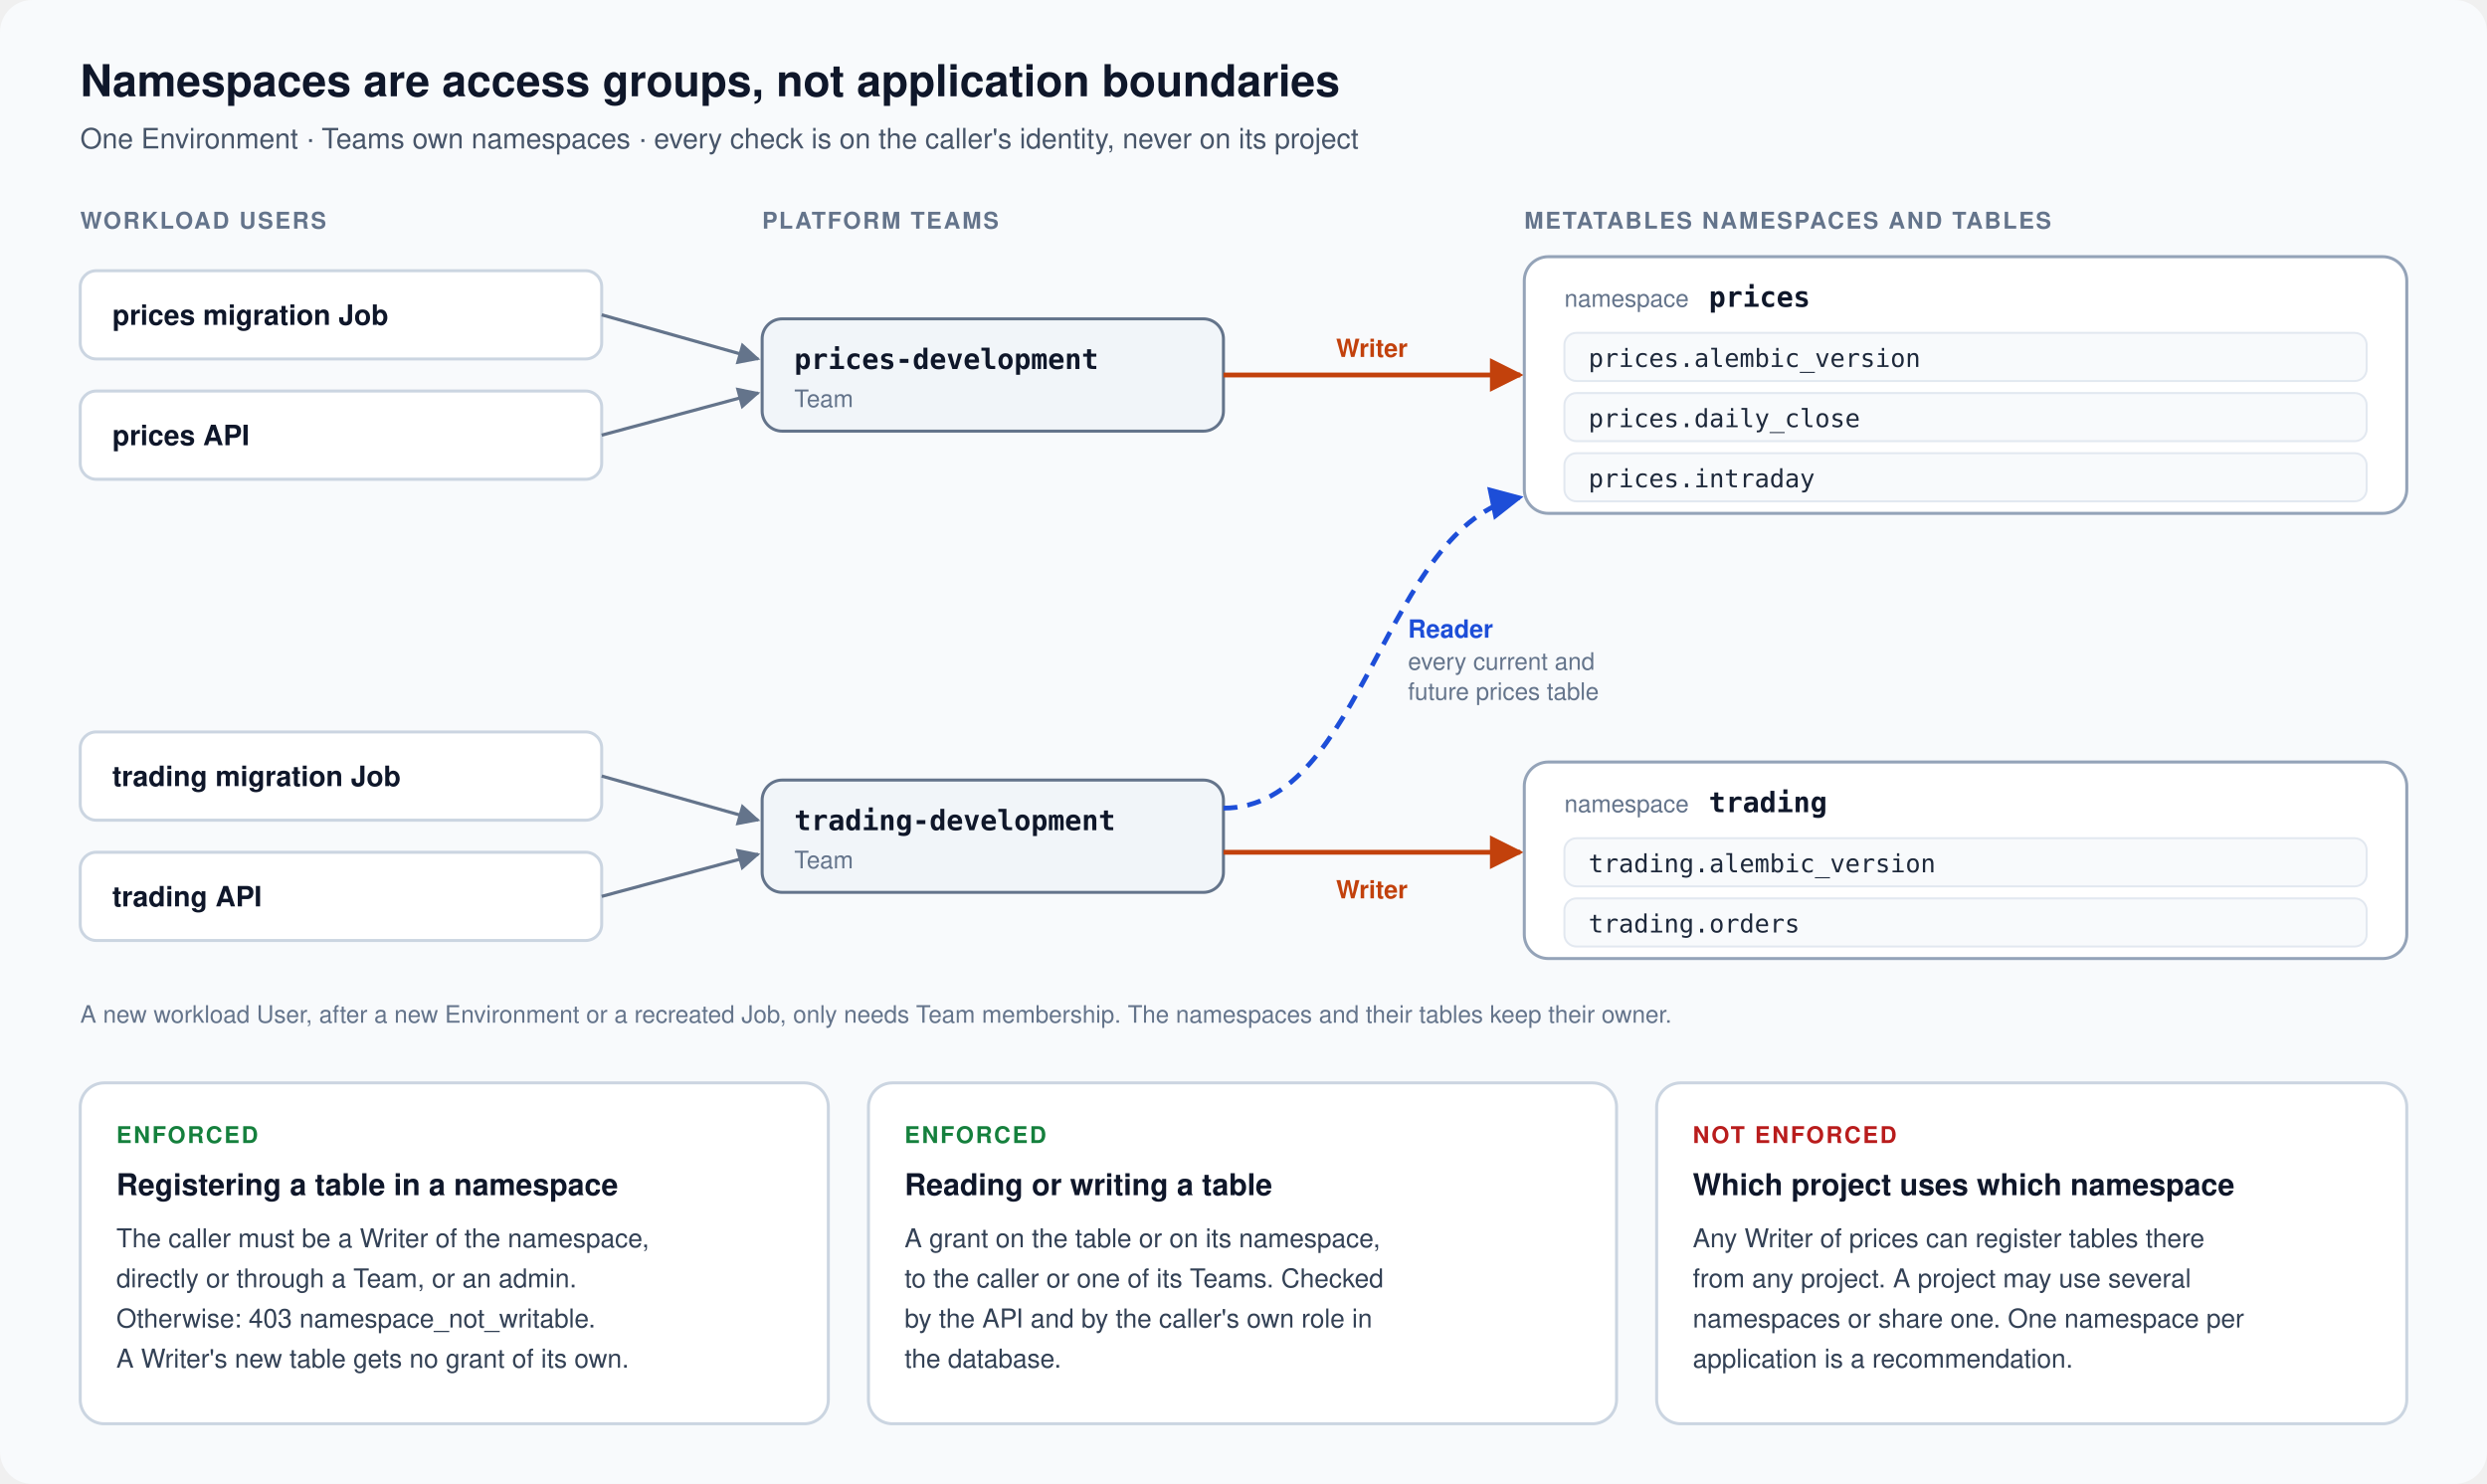
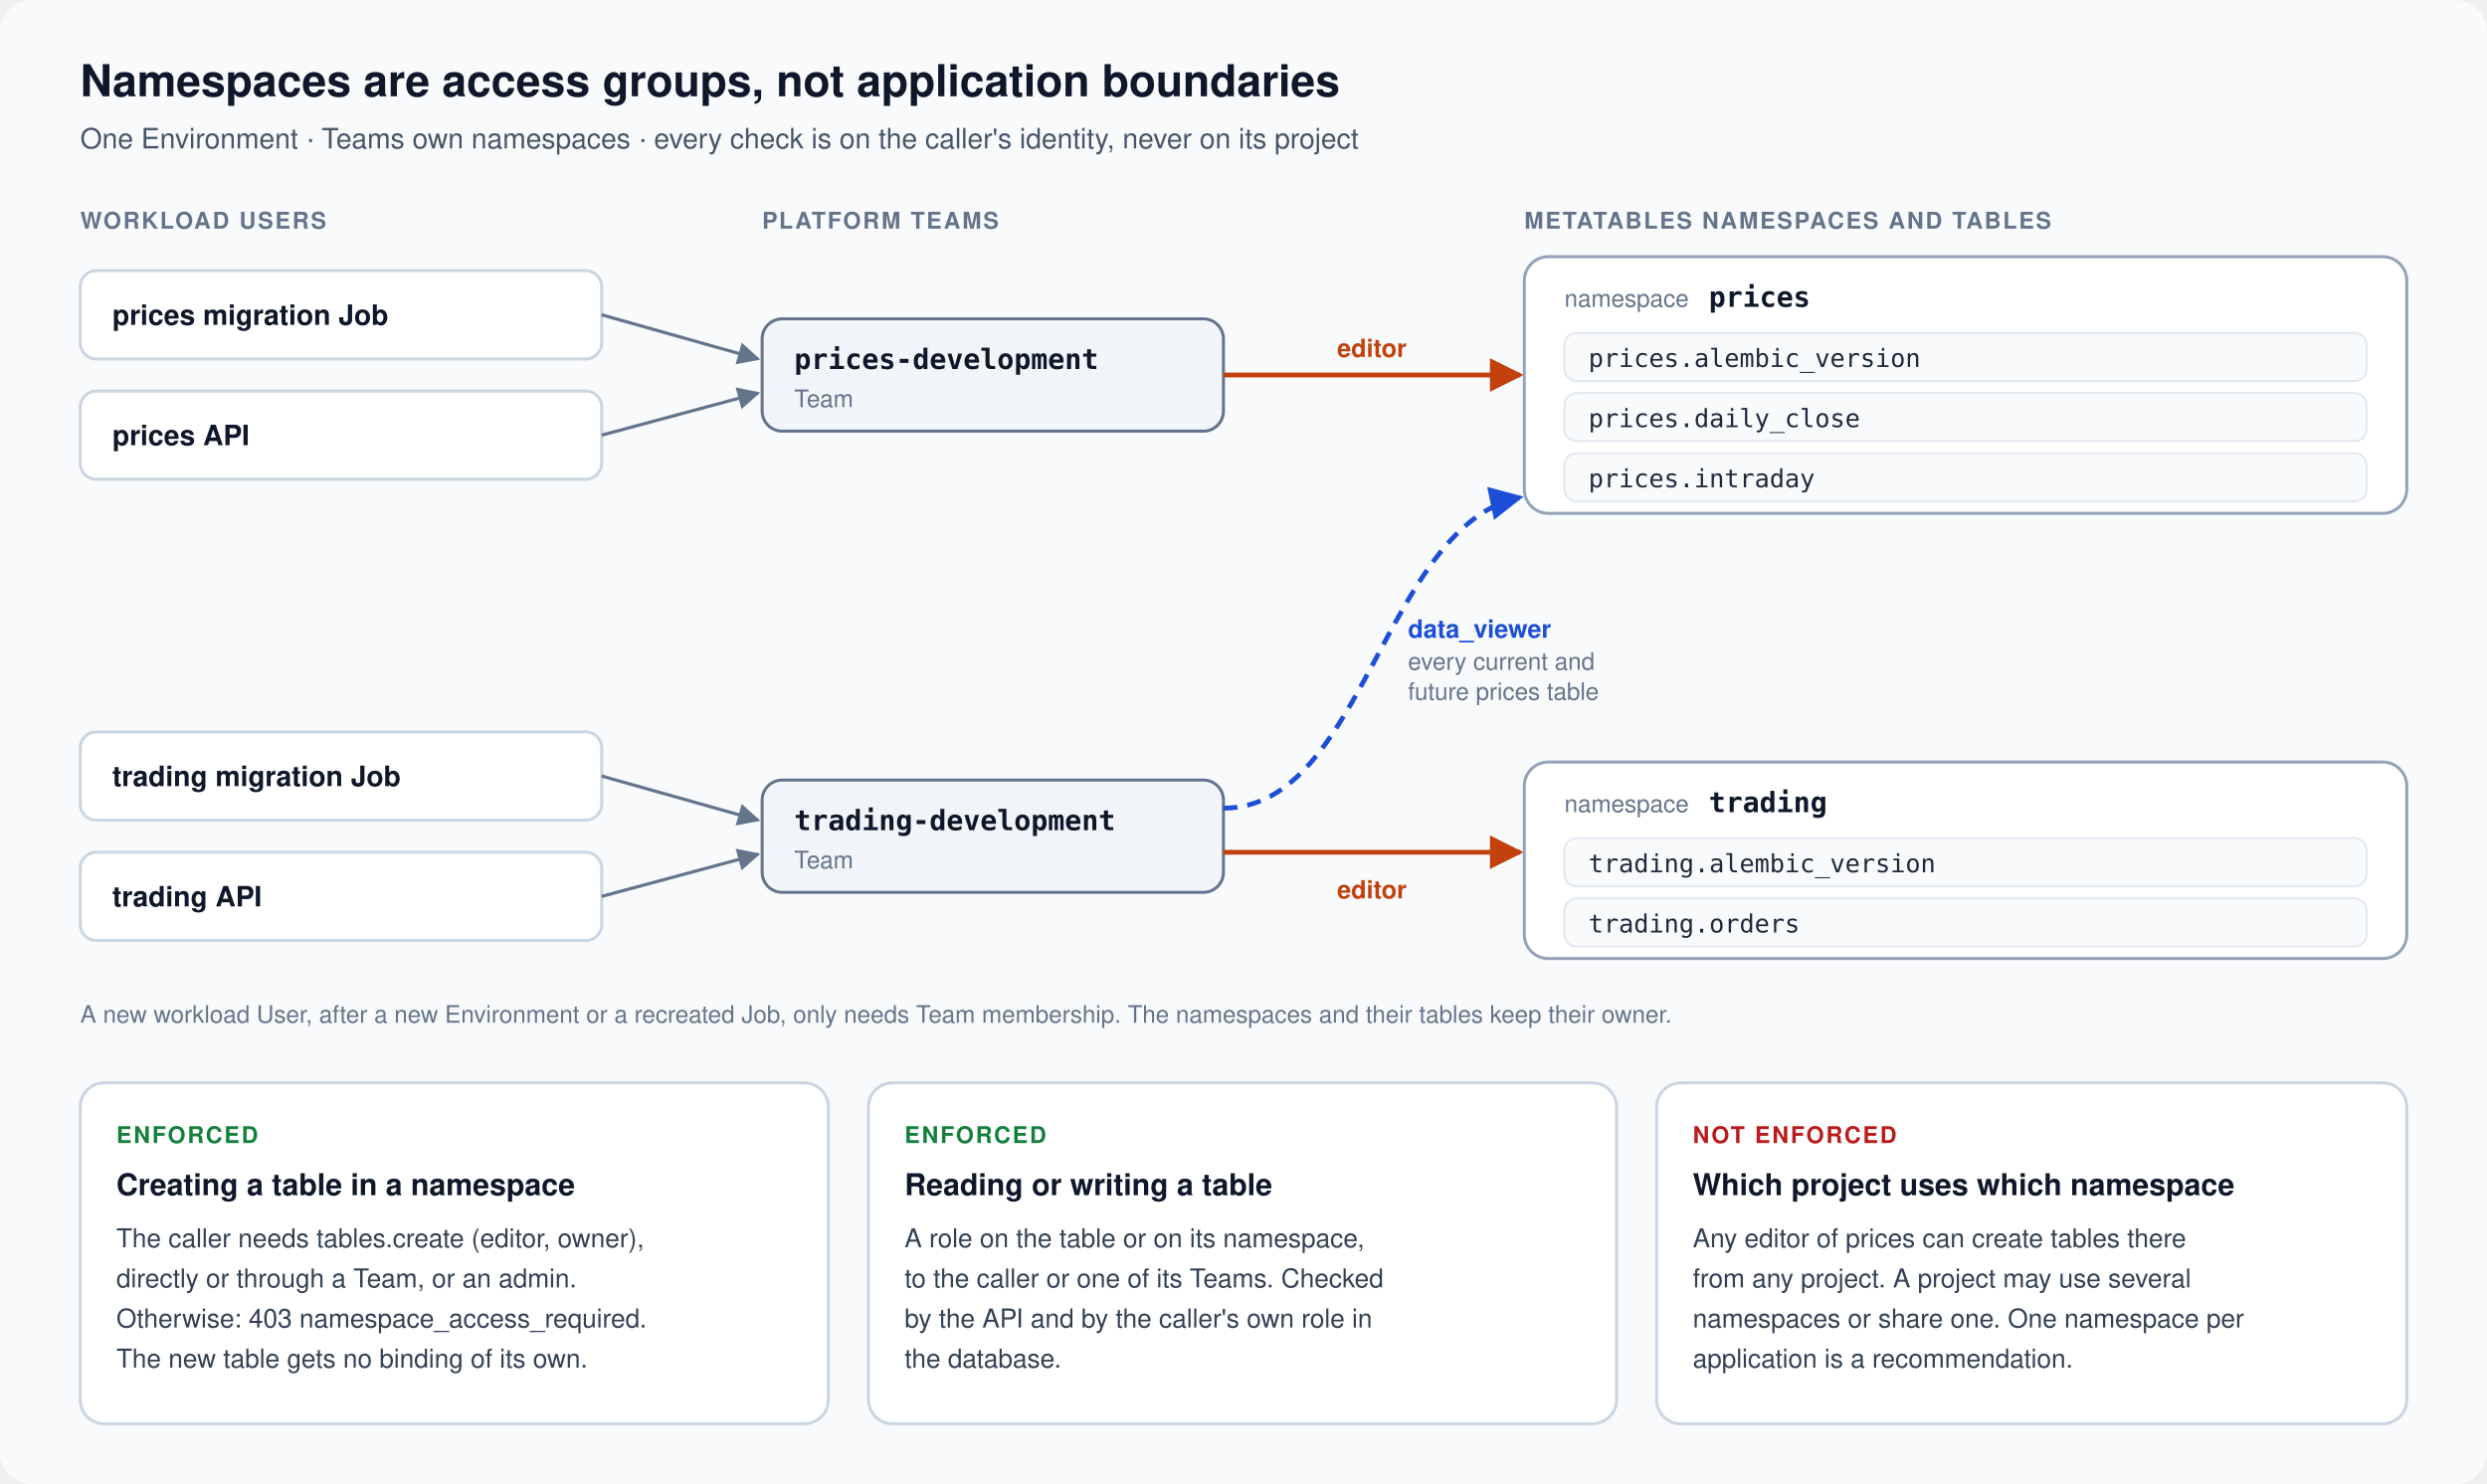
<svg xmlns="http://www.w3.org/2000/svg" width="1240" height="740" viewBox="0 0 1240 740" role="img" aria-labelledby="ns-title ns-desc">
  <style>
    .sans { font-family: -apple-system, "Segoe UI", Helvetica, Arial, sans-serif; }
    .mono { font-family: ui-monospace, SFMono-Regular, Menlo, Consolas, monospace; }
    .title { font-size: 22px; font-weight: 700; fill: #0f172a; }
    .sub { font-size: 14px; fill: #475569; }
    .col { font-size: 11.5px; font-weight: 700; fill: #64748b; letter-spacing: 0.08em; }
    .name { font-size: 14px; font-weight: 700; fill: #0f172a; }
    .small { font-size: 12px; fill: #64748b; }
    .table { font-size: 12.5px; fill: #1e293b; }
    .note { font-size: 13px; fill: #334155; }
    .head { font-size: 15px; font-weight: 700; fill: #0f172a; }
    .tag { font-size: 11.5px; font-weight: 700; letter-spacing: 0.08em; }
    .label { font-size: 12.5px; font-weight: 700; }
    .box { fill: #ffffff; stroke: #cbd5e1; stroke-width: 1.5; }
    .team { fill: #f1f5f9; stroke: #64748b; stroke-width: 1.5; }
    .ns { fill: #ffffff; stroke: #94a3b8; stroke-width: 1.5; }
    .pill { fill: #f8fafc; stroke: #e2e8f0; stroke-width: 1; }
    .member { fill: none; stroke: #64748b; stroke-width: 1.6; marker-end: url(#ns-arrow-member); }
    .writer { fill: none; stroke: #c2410c; stroke-width: 2.4; marker-end: url(#ns-arrow-writer); }
    .reader { fill: none; stroke: #1d4ed8; stroke-width: 2.4; stroke-dasharray: 7 5; marker-end: url(#ns-arrow-reader); }
  </style>
  <defs>
    <marker id="ns-arrow-member" viewBox="0 0 10 10" refX="9" refY="5" markerWidth="7" markerHeight="7" orient="auto-start-reverse">
      <path d="M 0 0 L 10 5 L 0 10 z" fill="#64748b" />
    </marker>
    <marker id="ns-arrow-writer" viewBox="0 0 10 10" refX="9" refY="5" markerWidth="7" markerHeight="7" orient="auto-start-reverse">
      <path d="M 0 0 L 10 5 L 0 10 z" fill="#c2410c" />
    </marker>
    <marker id="ns-arrow-reader" viewBox="0 0 10 10" refX="9" refY="5" markerWidth="7" markerHeight="7" orient="auto-start-reverse">
      <path d="M 0 0 L 10 5 L 0 10 z" fill="#1d4ed8" />
    </marker>
  </defs>
  <rect width="1240" height="740" rx="16" fill="#f8fafc" />
  <text x="40" y="48" class="sans title">Namespaces are access groups, not application boundaries</text>
  <text x="40" y="74" class="sans sub">One Environment · Teams own namespaces · every check is on the caller's identity, never on its project</text>
  <text x="40" y="114" class="sans col">WORKLOAD USERS</text>
  <text x="380" y="114" class="sans col">PLATFORM TEAMS</text>
  <text x="760" y="114" class="sans col">METATABLES NAMESPACES AND TABLES</text>
  <rect x="40" y="135" width="260" height="44" rx="8" class="box" />
  <text x="56" y="162" class="sans name">prices migration Job</text>
  <rect x="40" y="195" width="260" height="44" rx="8" class="box" />
  <text x="56" y="222" class="sans name">prices API</text>
  <path d="M 300 157 L 378 179" class="member" />
  <path d="M 300 217 L 378 196" class="member" />
  <rect x="380" y="159" width="230" height="56" rx="10" class="team" />
  <text x="396" y="184" class="mono name">prices-development</text>
  <text x="396" y="203" class="sans small">Team</text>
  <path d="M 610 187 L 758 187" class="writer" />
-   <text x="684" y="178" class="sans label" fill="#c2410c" text-anchor="middle">Writer</text>
+   <text x="684" y="178" class="sans label" fill="#c2410c" text-anchor="middle">editor</text>
  <rect x="760" y="128" width="440" height="128" rx="12" class="ns" />
  <text x="780" y="153" class="sans small">namespace</text>
  <text x="852" y="153" class="mono name">prices</text>
  <rect x="780" y="166" width="400" height="24" rx="6" class="pill" />
  <text x="792" y="183" class="mono table">prices.alembic_version</text>
  <rect x="780" y="196" width="400" height="24" rx="6" class="pill" />
  <text x="792" y="213" class="mono table">prices.daily_close</text>
  <rect x="780" y="226" width="400" height="24" rx="6" class="pill" />
  <text x="792" y="243" class="mono table">prices.intraday</text>
  <rect x="40" y="365" width="260" height="44" rx="8" class="box" />
  <text x="56" y="392" class="sans name">trading migration Job</text>
  <rect x="40" y="425" width="260" height="44" rx="8" class="box" />
  <text x="56" y="452" class="sans name">trading API</text>
  <path d="M 300 387 L 378 409" class="member" />
  <path d="M 300 447 L 378 426" class="member" />
  <rect x="380" y="389" width="230" height="56" rx="10" class="team" />
  <text x="396" y="414" class="mono name">trading-development</text>
  <text x="396" y="433" class="sans small">Team</text>
  <path d="M 610 425 L 758 425" class="writer" />
-   <text x="684" y="448" class="sans label" fill="#c2410c" text-anchor="middle">Writer</text>
+   <text x="684" y="448" class="sans label" fill="#c2410c" text-anchor="middle">editor</text>
  <path d="M 610 403 C 680 403, 690 262, 758 248" class="reader" />
-   <text x="702" y="318" class="sans label" fill="#1d4ed8">Reader</text>
+   <text x="702" y="318" class="sans label" fill="#1d4ed8">data_viewer</text>
  <text x="702" y="334" class="sans small">every current and</text>
  <text x="702" y="349" class="sans small">future prices table</text>
  <rect x="760" y="380" width="440" height="98" rx="12" class="ns" />
  <text x="780" y="405" class="sans small">namespace</text>
  <text x="852" y="405" class="mono name">trading</text>
  <rect x="780" y="418" width="400" height="24" rx="6" class="pill" />
  <text x="792" y="435" class="mono table">trading.alembic_version</text>
  <rect x="780" y="448" width="400" height="24" rx="6" class="pill" />
  <text x="792" y="465" class="mono table">trading.orders</text>
  <text x="40" y="510" class="sans small">A new workload User, after a new Environment or a recreated Job, only needs Team membership. The namespaces and their tables keep their owner.</text>
  <rect x="40" y="540" width="373" height="170" rx="12" class="box" />
  <text x="58" y="570" class="sans tag" fill="#15803d">ENFORCED</text>
-   <text x="58" y="596" class="sans head">Registering a table in a namespace</text>
-   <text x="58" y="622" class="sans note">The caller must be a Writer of the namespace,</text>
+   <text x="58" y="596" class="sans head">Creating a table in a namespace</text>
+   <text x="58" y="622" class="sans note">The caller needs tables.create (editor, owner),</text>
  <text x="58" y="642" class="sans note">directly or through a Team, or an admin.</text>
-   <text x="58" y="662" class="sans note">Otherwise: 403 namespace_not_writable.</text>
-   <text x="58" y="682" class="sans note">A Writer's new table gets no grant of its own.</text>
+   <text x="58" y="662" class="sans note">Otherwise: 403 namespace_access_required.</text>
+   <text x="58" y="682" class="sans note">The new table gets no binding of its own.</text>
  <rect x="433" y="540" width="373" height="170" rx="12" class="box" />
  <text x="451" y="570" class="sans tag" fill="#15803d">ENFORCED</text>
  <text x="451" y="596" class="sans head">Reading or writing a table</text>
-   <text x="451" y="622" class="sans note">A grant on the table or on its namespace,</text>
+   <text x="451" y="622" class="sans note">A role on the table or on its namespace,</text>
  <text x="451" y="642" class="sans note">to the caller or one of its Teams. Checked</text>
  <text x="451" y="662" class="sans note">by the API and by the caller's own role in</text>
  <text x="451" y="682" class="sans note">the database.</text>
  <rect x="826" y="540" width="374" height="170" rx="12" class="box" />
  <text x="844" y="570" class="sans tag" fill="#b91c1c">NOT ENFORCED</text>
  <text x="844" y="596" class="sans head">Which project uses which namespace</text>
-   <text x="844" y="622" class="sans note">Any Writer of prices can register tables there</text>
+   <text x="844" y="622" class="sans note">Any editor of prices can create tables there</text>
  <text x="844" y="642" class="sans note">from any project. A project may use several</text>
  <text x="844" y="662" class="sans note">namespaces or share one. One namespace per</text>
  <text x="844" y="682" class="sans note">application is a recommendation.</text>
</svg>
